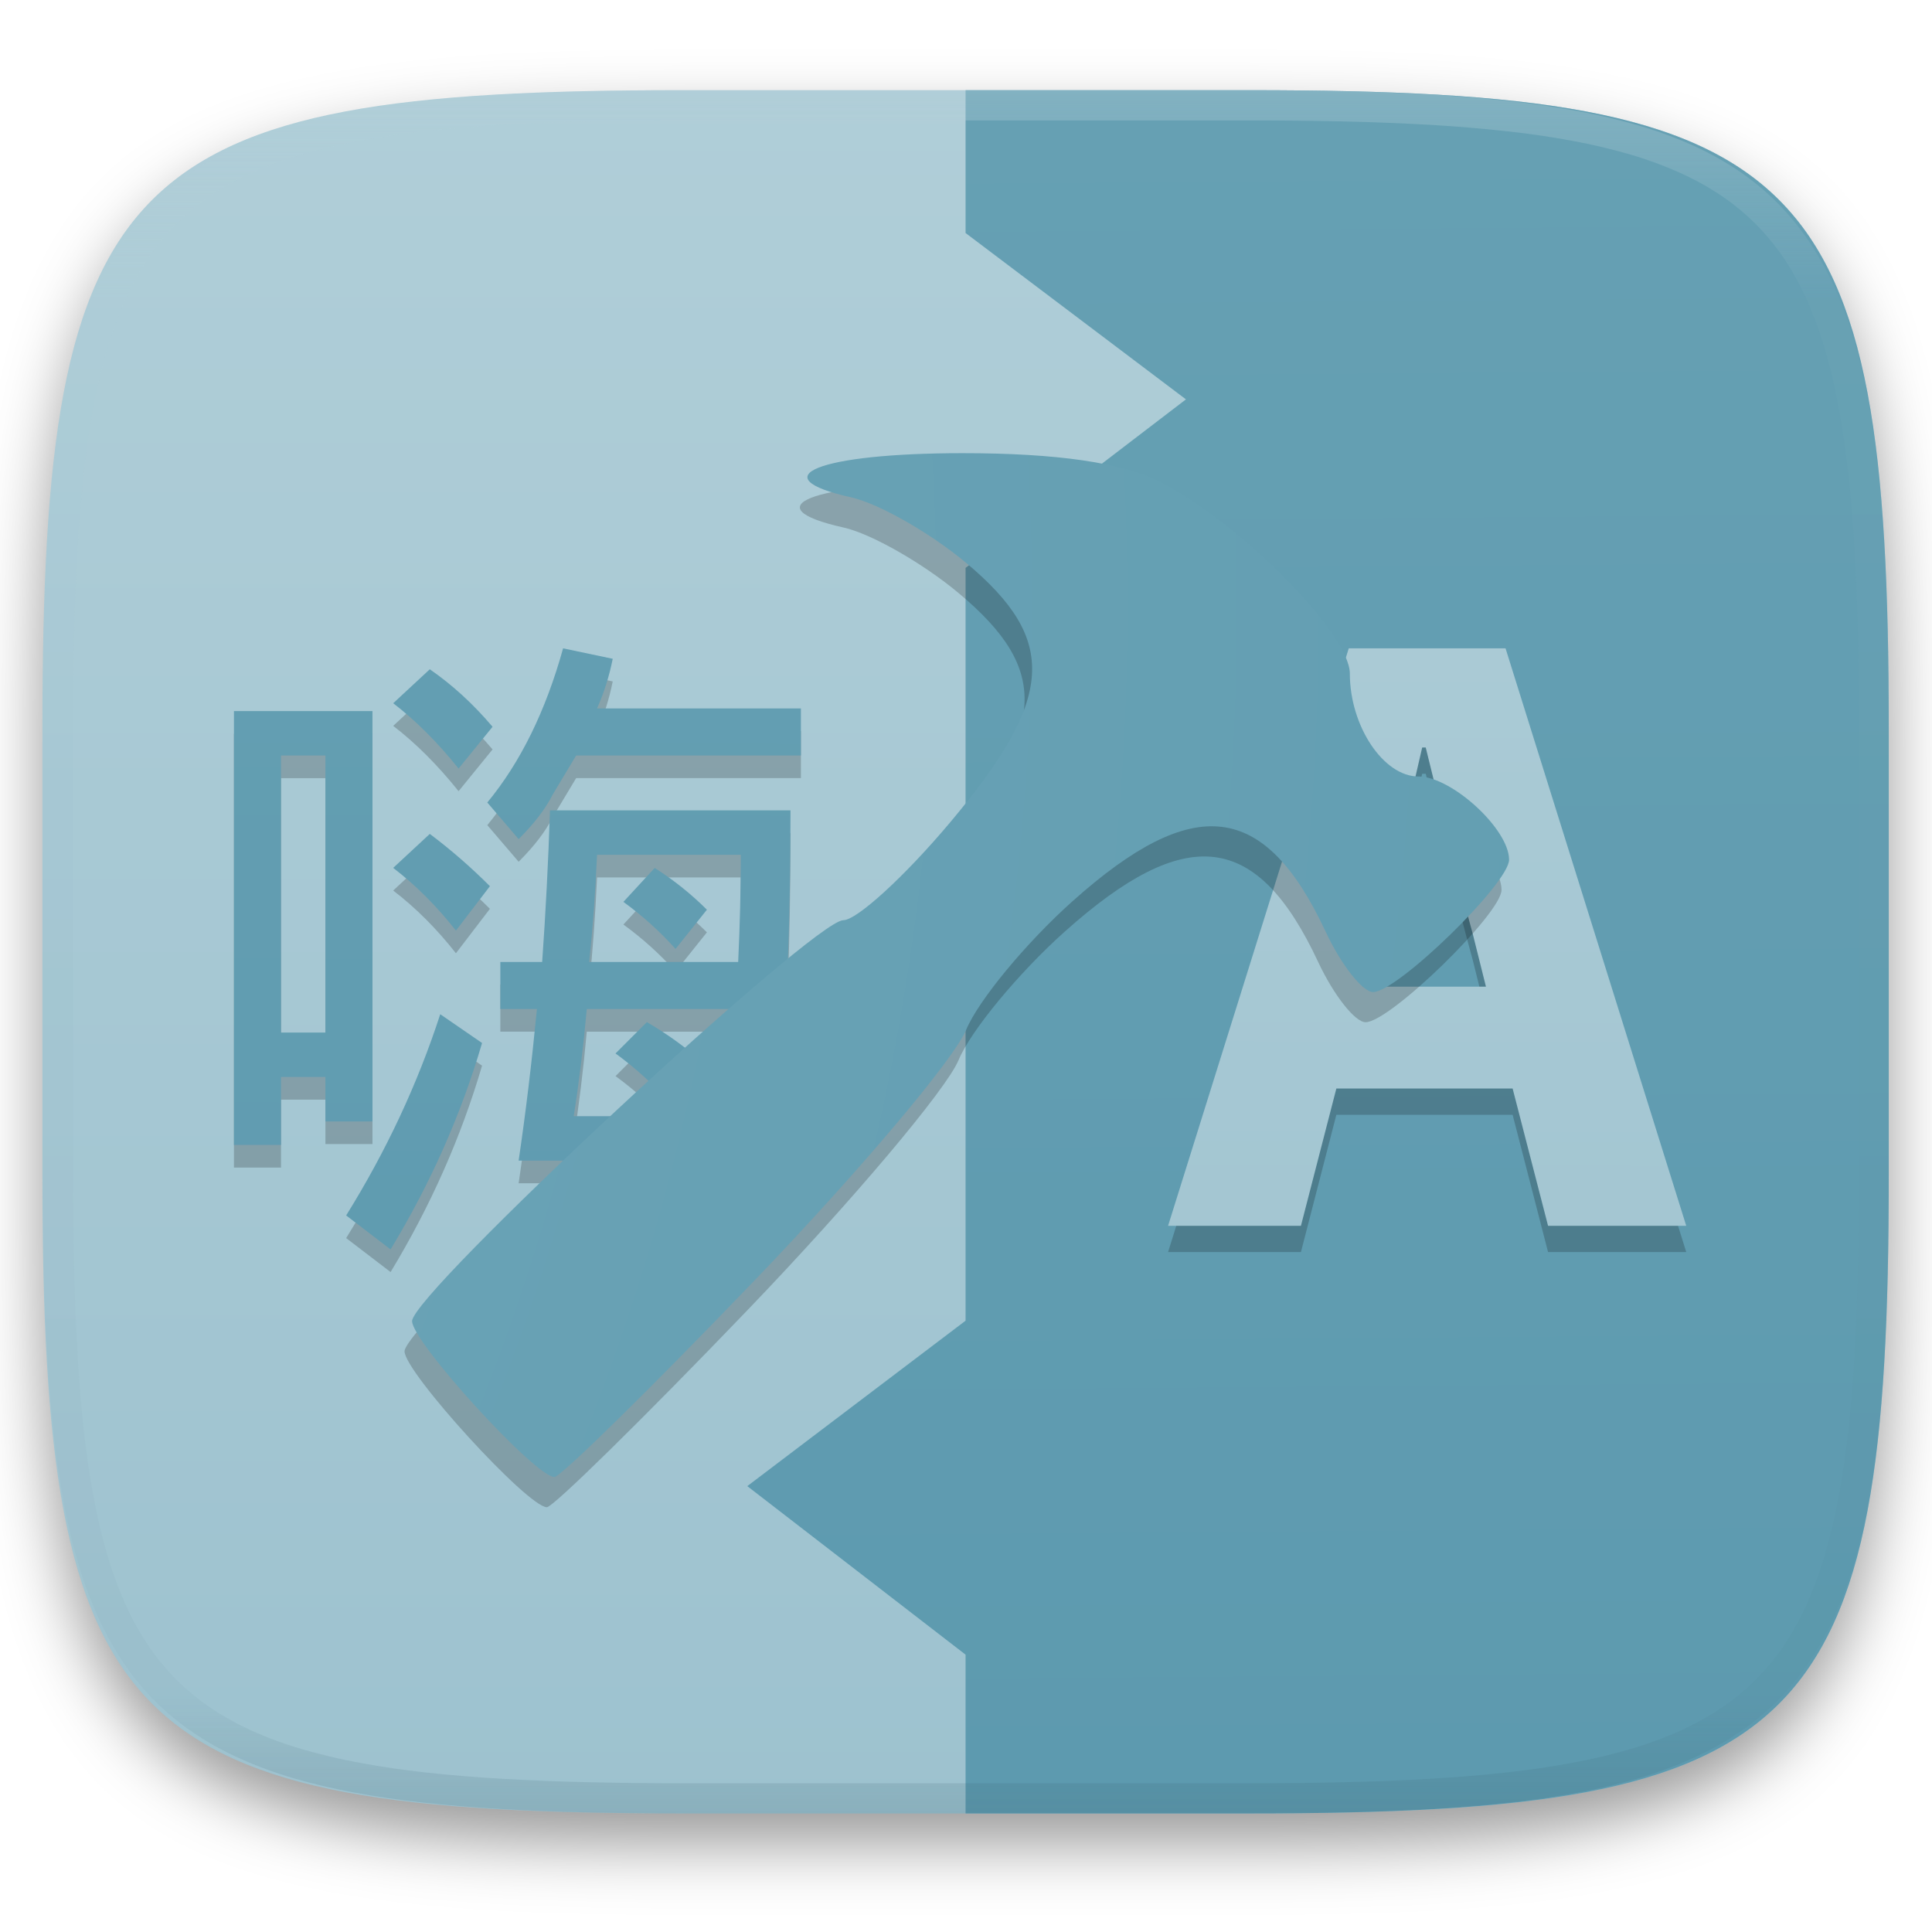
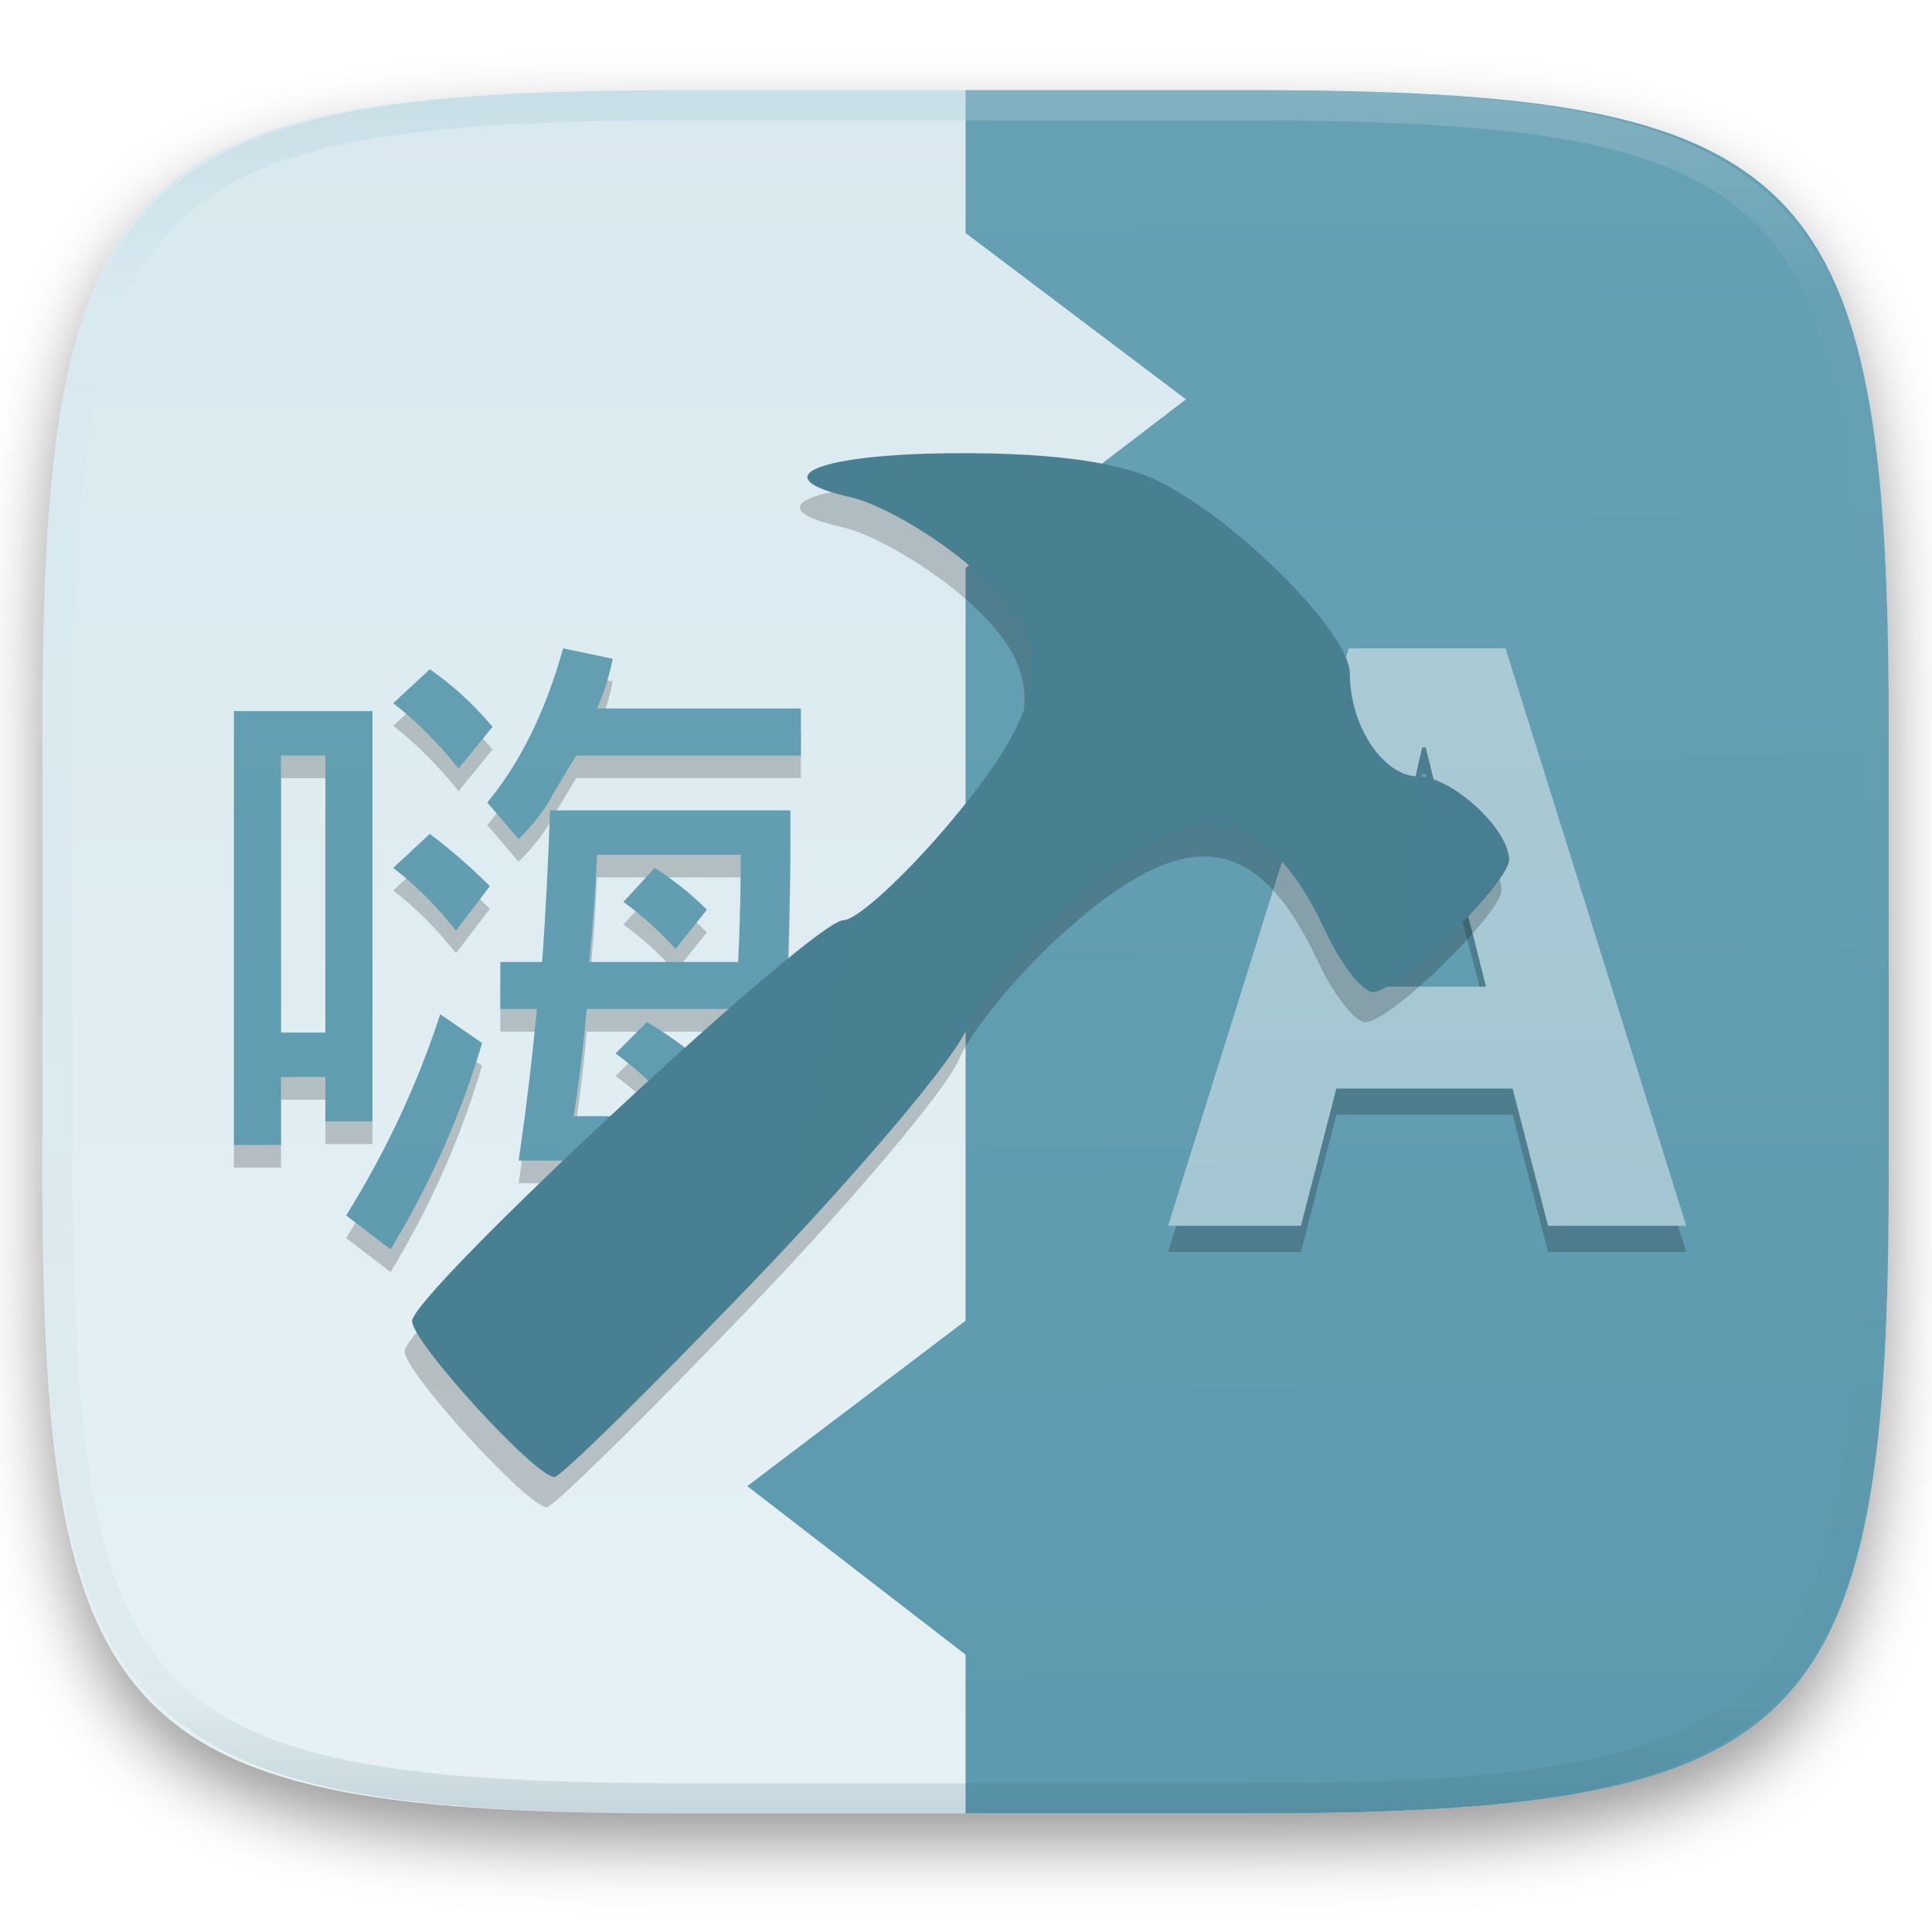
<svg xmlns="http://www.w3.org/2000/svg" style="isolation:isolate" width="256" height="256" viewBox="0 0 256 256">
  <defs>
    <filter id="2LRpIz0MpeUI4sscifTPobiUz32cPZty" width="400%" height="400%" x="-200%" y="-200%" color-interpolation-filters="sRGB" filterUnits="objectBoundingBox">
      <feGaussianBlur in="SourceGraphic" stdDeviation="4.294" />
      <feOffset dx="0" dy="4" result="pf_100_offsetBlur" />
      <feFlood flood-opacity=".4" />
      <feComposite in2="pf_100_offsetBlur" operator="in" result="pf_100_dropShadow" />
      <feBlend in="SourceGraphic" in2="pf_100_dropShadow" mode="normal" />
    </filter>
  </defs>
  <g filter="url(#2LRpIz0MpeUI4sscifTPobiUz32cPZty)">
    <linearGradient id="_lgradient_0" x1=".5" x2=".5" y1="1" y2="0" gradientTransform="matrix(244.6483,0,0,228.3384,5.619191,11.9516)" gradientUnits="userSpaceOnUse">
-       <stop offset="0%" style="stop-color:#9dc2cf" />
-       <stop offset="100%" style="stop-color:#b0ced8" />
+       <stop offset="0%" style="stop-color:#e6f1f5" />
+       <stop offset="100%" style="stop-color:#d8e9ef" />
    </linearGradient>
    <path fill="url(#_lgradient_0)" d="M 165.628 11.952 C 239.684 11.952 250.268 22.509 250.268 96.495 L 250.268 155.746 C 250.268 229.733 239.684 240.29 165.628 240.29 L 90.259 240.29 C 16.203 240.29 5.619 229.733 5.619 155.746 L 5.619 96.495 C 5.619 22.509 16.203 11.952 90.259 11.952 L 165.628 11.952 Z" />
  </g>
  <linearGradient id="_lgradient_1" x1=".187" x2=".192" y1=".005" y2=".999" gradientTransform="matrix(151.2479,0,0,228.3384,99.01961,11.9516)" gradientUnits="userSpaceOnUse">
    <stop offset="0%" style="stop-color:#66a0b3" />
    <stop offset="100%" style="stop-color:#5d9aaf" />
  </linearGradient>
  <path fill="url(#_lgradient_1)" d="M 127.943 219.25 L 99.02 196.919 L 127.943 175 L 127.943 75.25 L 157.145 52.919 L 127.943 30.875 L 127.943 11.952 L 165.628 11.952 C 239.684 11.952 250.268 22.509 250.268 96.495 L 250.268 155.746 C 250.268 229.733 239.684 240.29 165.628 240.29 L 127.943 240.29 L 127.943 219.25 Z" />
  <g opacity=".2">
    <path d="M 56.954 91.684 C 59.955 93.761 62.726 96.301 65.266 99.302 L 60.764 104.837 C 57.99 101.375 55.104 98.488 52.102 96.182 L 56.951 91.681 M 56.951 113.498 C 59.721 115.576 62.376 117.885 64.916 120.424 L 60.414 126.311 C 57.873 123.075 55.103 120.304 52.101 117.999 L 56.95 113.497 M 58.335 137.392 L 63.876 141.202 C 61.105 150.663 57.066 159.783 51.756 168.554 L 45.869 164.052 C 51.179 155.51 55.335 146.621 58.336 137.386 M 74.61 88.908 L 81.19 90.293 C 80.728 92.602 80.036 94.795 79.112 96.873 L 106.124 96.873 L 106.124 103.106 L 76.342 103.106 L 73.225 108.301 C 72.302 110.148 70.801 112.11 68.723 114.188 L 64.571 109.337 C 68.958 104.027 72.305 97.216 74.614 88.905 M 72.883 110.377 L 104.743 110.377 C 104.743 117.534 104.628 124.229 104.397 130.463 L 108.898 130.463 L 108.898 136.696 L 104.05 136.696 C 103.588 141.544 103.242 146.278 103.011 150.895 L 108.206 150.895 L 108.206 156.782 L 102.319 156.782 C 101.395 164.862 98.159 168.905 92.617 168.905 C 91.232 168.905 89.27 168.674 86.73 168.213 L 85.691 162.326 C 88.692 162.787 91.001 163.018 92.617 163.018 C 94.233 163.018 95.272 160.94 95.734 156.785 L 68.722 156.785 C 69.645 150.551 70.453 143.856 71.146 136.699 L 66.298 136.699 L 66.298 130.465 L 71.839 130.465 C 72.3 124.001 72.647 117.306 72.878 110.379 M 78.072 130.465 L 97.812 130.465 C 98.043 125.617 98.159 120.884 98.159 116.266 L 79.112 116.266 C 78.881 121.346 78.535 126.078 78.073 130.465 M 86.742 118 C 89.282 119.616 91.59 121.463 93.668 123.541 L 89.513 128.736 C 87.447 126.43 85.142 124.35 82.604 122.503 L 86.756 118.001 M 96.453 150.901 C 96.914 146.052 97.261 141.319 97.492 136.702 L 77.752 136.702 C 77.29 141.781 76.713 146.514 76.02 150.901 L 96.452 150.901 M 85.717 138.433 C 88.487 140.05 91.027 141.897 93.335 143.974 L 88.833 149.169 C 86.525 146.629 84.1 144.436 81.561 142.589 L 85.717 138.433 M 49.354 97.223 L 49.354 151.593 L 43.121 151.593 L 43.121 145.706 L 37.234 145.706 L 37.234 154.71 L 31 154.71 L 31 97.222 L 49.354 97.222 M 37.233 139.818 L 43.12 139.818 L 43.12 103.109 L 37.233 103.109 L 37.233 139.818 Z" />
  </g>
  <linearGradient id="_lgradient_2" x1="1.254" x2="1.249" y1="-.915" y2="1.947" gradientTransform="matrix(77.89848,0,0,80,31,85.90544)" gradientUnits="userSpaceOnUse">
    <stop offset="0%" style="stop-color:#66a0b3" />
    <stop offset="100%" style="stop-color:#5d9aaf" />
  </linearGradient>
  <path fill="url(#_lgradient_2)" d="M 56.954 88.684 C 59.955 90.761 62.726 93.301 65.266 96.302 L 60.764 101.837 C 57.99 98.375 55.104 95.488 52.102 93.182 L 56.951 88.681 M 56.951 110.498 C 59.721 112.576 62.376 114.885 64.916 117.424 L 60.414 123.311 C 57.873 120.075 55.103 117.304 52.101 114.999 L 56.95 110.497 M 58.335 134.392 L 63.876 138.202 C 61.105 147.663 57.066 156.783 51.756 165.554 L 45.869 161.052 C 51.179 152.51 55.335 143.621 58.336 134.386 M 74.61 85.908 L 81.19 87.293 C 80.728 89.602 80.036 91.795 79.112 93.873 L 106.124 93.873 L 106.124 100.106 L 76.342 100.106 L 73.225 105.301 C 72.302 107.148 70.801 109.11 68.723 111.188 L 64.571 106.337 C 68.958 101.027 72.305 94.216 74.614 85.905 M 72.883 107.377 L 104.743 107.377 C 104.743 114.534 104.628 121.229 104.397 127.463 L 108.898 127.463 L 108.898 133.696 L 104.05 133.696 C 103.588 138.544 103.242 143.278 103.011 147.895 L 108.206 147.895 L 108.206 153.782 L 102.319 153.782 C 101.395 161.862 98.159 165.905 92.617 165.905 C 91.232 165.905 89.27 165.674 86.73 165.213 L 85.691 159.326 C 88.692 159.787 91.001 160.018 92.617 160.018 C 94.233 160.018 95.272 157.94 95.734 153.785 L 68.722 153.785 C 69.645 147.551 70.453 140.856 71.146 133.699 L 66.298 133.699 L 66.298 127.465 L 71.839 127.465 C 72.3 121.001 72.647 114.306 72.878 107.379 M 78.072 127.465 L 97.812 127.465 C 98.043 122.617 98.159 117.884 98.159 113.266 L 79.112 113.266 C 78.881 118.346 78.535 123.078 78.073 127.465 M 86.742 115 C 89.282 116.616 91.59 118.463 93.668 120.541 L 89.513 125.736 C 87.447 123.43 85.142 121.35 82.604 119.503 L 86.756 115.001 M 96.453 147.901 C 96.914 143.052 97.261 138.319 97.492 133.702 L 77.752 133.702 C 77.29 138.781 76.713 143.514 76.02 147.901 L 96.452 147.901 M 85.717 135.433 C 88.487 137.05 91.027 138.897 93.335 140.974 L 88.833 146.169 C 86.525 143.629 84.1 141.436 81.561 139.589 L 85.717 135.433 M 49.354 94.223 L 49.354 148.593 L 43.121 148.593 L 43.121 142.706 L 37.234 142.706 L 37.234 151.71 L 31 151.71 L 31 94.222 L 49.354 94.222 M 37.233 136.818 L 43.12 136.818 L 43.12 100.109 L 37.233 100.109 L 37.233 136.818 Z" />
  <g>
    <g opacity=".2">
      <path d="M 180.584 134.218 L 182.461 127.176 C 184.574 119.548 186.569 110.628 188.447 102.529 L 188.917 102.529 C 190.912 110.51 193.024 119.547 195.137 127.176 L 196.897 134.218 L 180.584 134.218 M 205.126 165.905 L 223.436 165.905 L 199.492 89.384 L 178.719 89.384 L 154.775 165.905 L 172.38 165.905 L 177.074 147.714 L 200.43 147.714 L 205.126 165.905" />
    </g>
    <linearGradient id="_lgradient_3" x1="-.39" x2="-.385" y1="2.009" y2="-.961" gradientTransform="matrix(68.66086,0,0,76.52174,154.775,85.90544)" gradientUnits="userSpaceOnUse">
      <stop offset="0%" style="stop-color:#9dc2cf" />
      <stop offset="100%" style="stop-color:#b0ced8" />
    </linearGradient>
    <path fill="url(#_lgradient_3)" d="M 180.584 130.74 L 182.461 123.698 C 184.574 116.07 186.569 107.15 188.447 99.051 L 188.917 99.051 C 190.912 107.032 193.024 116.069 195.137 123.698 L 196.897 130.74 L 180.584 130.74 M 205.126 162.427 L 223.436 162.427 L 199.492 85.905 L 178.719 85.905 L 154.775 162.427 L 172.38 162.427 L 177.074 144.236 L 200.43 144.236 L 205.126 162.427" />
  </g>
  <g opacity=".2">
    <path d="M 99.027 173.62 C 112.813 159.269 125.409 144.348 127.018 140.463 C 128.626 136.579 134.97 128.908 141.114 123.418 C 157.197 109.046 166.58 110.174 174.655 127.449 C 176.712 131.85 179.544 135.451 180.947 135.451 C 184.157 135.451 198.961 121.041 198.961 117.916 C 198.961 113.867 191.365 106.89 186.958 106.89 C 182.311 106.89 177.861 100.217 177.861 93.249 C 177.861 87.968 163.325 73.269 152.774 67.88 C 147.747 65.312 139.09 64.048 126.537 64.048 C 107.562 64.048 99.631 67.192 111.775 69.9 C 115.424 70.713 122.291 74.627 127.035 78.597 C 139.25 88.819 138.758 96.5 124.826 113.055 C 118.866 120.137 112.53 125.931 110.744 125.931 C 106.796 125.931 53.604 175.385 53.604 179.056 C 53.604 181.828 69.934 199.714 72.464 199.714 C 73.288 199.714 85.241 187.972 99.027 173.62 L 99.027 173.62 Z" />
  </g>
  <radialGradient id="_rgradient_0" cx=".5" cy=".5" r="12.672" fx=".061" fy="2.387" gradientTransform="matrix(0,135.666,-145.357,0,54.60387,60.04837)" gradientUnits="userSpaceOnUse">
-     <stop offset="0%" style="stop-color:#77abbc" />
-     <stop offset="26.238%" style="stop-color:#619db1" />
-     <stop offset="70.495%" style="stop-color:#518fa4" />
-     <stop offset="100%" style="stop-color:#4e8a9e" />
+     <stop offset="0%" style="stop-color:#498194" />
+     <stop offset="100%" style="stop-color:#437687" />
  </radialGradient>
  <path fill="url(#_rgradient_0)" d="M 100.027 169.62 C 113.813 155.269 126.409 140.348 128.018 136.463 C 129.626 132.579 135.97 124.908 142.114 119.418 C 158.197 105.046 167.58 106.174 175.655 123.449 C 177.712 127.85 180.544 131.451 181.947 131.451 C 185.157 131.451 199.961 117.041 199.961 113.916 C 199.961 109.867 192.365 102.89 187.958 102.89 C 183.311 102.89 178.861 96.217 178.861 89.249 C 178.861 83.968 164.325 69.269 153.774 63.88 C 148.747 61.312 140.09 60.048 127.537 60.048 C 108.562 60.048 100.631 63.192 112.775 65.9 C 116.424 66.713 123.291 70.627 128.035 74.597 C 140.25 84.819 139.758 92.5 125.826 109.055 C 119.866 116.137 113.53 121.931 111.744 121.931 C 107.796 121.931 54.604 171.385 54.604 175.056 C 54.604 177.828 70.934 195.714 73.464 195.714 C 74.288 195.714 86.241 183.972 100.027 169.62 L 100.027 169.62 Z" />
  <g opacity=".4">
    <linearGradient id="_lgradient_4" x1=".517" x2=".517" y1="0" y2="1" gradientTransform="matrix(244.65,0,0,228.34,5.68,11.95)" gradientUnits="userSpaceOnUse">
      <stop offset="0%" style="stop-color:#b0ced8" />
      <stop offset="12.5%" stop-opacity=".098" style="stop-color:#b0ced8" />
      <stop offset="92.5%" stop-opacity=".098" style="stop-color:#365f6d" />
      <stop offset="100%" stop-opacity=".498" style="stop-color:#365f6d" />
    </linearGradient>
    <path fill="url(#_lgradient_4)" fill-rule="evenodd" d="M 165.068 11.951 C 169.396 11.941 173.724 11.991 178.052 12.089 C 181.927 12.167 185.803 12.315 189.678 12.541 C 193.131 12.737 196.583 13.022 200.026 13.395 C 203.085 13.73 206.144 14.181 209.174 14.741 C 211.889 15.243 214.574 15.881 217.22 16.657 C 219.62 17.355 221.971 18.219 224.243 19.241 C 226.358 20.184 228.384 21.304 230.302 22.591 C 232.142 23.829 233.863 25.244 235.437 26.806 C 237.001 28.378 238.417 30.088 239.656 31.925 C 240.945 33.841 242.066 35.865 243.02 37.967 C 244.043 40.247 244.909 42.585 245.617 44.972 C 246.394 47.615 247.034 50.297 247.535 53.009 C 248.096 56.035 248.548 59.081 248.883 62.136 C 249.257 65.575 249.542 69.014 249.739 72.462 C 249.965 76.323 250.112 80.194 250.201 84.055 C 250.289 88.378 250.339 92.701 250.329 97.014 L 250.329 155.226 C 250.339 159.549 250.289 163.862 250.201 168.185 C 250.112 172.056 249.965 175.917 249.739 179.778 C 249.542 183.226 249.257 186.675 248.883 190.104 C 248.548 193.159 248.096 196.215 247.535 199.241 C 247.034 201.943 246.394 204.625 245.617 207.268 C 244.909 209.655 244.043 212.003 243.02 214.273 C 242.066 216.385 240.945 218.399 239.656 220.315 C 238.417 222.152 237.001 223.872 235.437 225.434 C 233.863 226.996 232.142 228.411 230.302 229.649 C 228.384 230.936 226.358 232.056 224.243 232.999 C 221.971 234.021 219.62 234.885 217.22 235.593 C 214.574 236.369 211.889 237.007 209.174 237.499 C 206.144 238.068 203.085 238.51 200.026 238.845 C 196.583 239.218 193.131 239.503 189.678 239.699 C 185.803 239.925 181.927 240.073 178.052 240.161 C 173.724 240.249 169.396 240.299 165.068 240.289 L 90.942 240.289 C 86.614 240.299 82.286 240.249 77.958 240.161 C 74.083 240.073 70.207 239.925 66.332 239.699 C 62.879 239.503 59.427 239.218 55.984 238.845 C 52.925 238.51 49.866 238.068 46.836 237.499 C 44.121 237.007 41.436 236.369 38.79 235.593 C 36.39 234.885 34.039 234.021 31.767 232.999 C 29.652 232.056 27.626 230.936 25.708 229.649 C 23.868 228.411 22.147 226.996 20.573 225.434 C 19.009 223.872 17.593 222.152 16.354 220.315 C 15.065 218.399 13.944 216.385 12.99 214.273 C 11.967 212.003 11.101 209.655 10.393 207.268 C 9.616 204.625 8.976 201.943 8.475 199.241 C 7.914 196.215 7.462 193.159 7.127 190.104 C 6.753 186.675 6.468 183.226 6.271 179.778 C 6.045 175.917 5.898 172.056 5.809 168.185 C 5.721 163.862 5.671 159.549 5.681 155.226 L 5.681 97.014 C 5.671 92.701 5.721 88.378 5.809 84.055 C 5.898 80.194 6.045 76.323 6.271 72.462 C 6.468 69.014 6.753 65.575 7.127 62.136 C 7.462 59.081 7.914 56.035 8.475 53.009 C 8.976 50.297 9.616 47.615 10.393 44.972 C 11.101 42.585 11.967 40.247 12.99 37.967 C 13.944 35.865 15.065 33.841 16.354 31.925 C 17.593 30.088 19.009 28.378 20.573 26.806 C 22.147 25.244 23.868 23.829 25.708 22.591 C 27.626 21.304 29.652 20.184 31.767 19.241 C 34.039 18.219 36.39 17.355 38.79 16.657 C 41.436 15.881 44.121 15.243 46.836 14.741 C 49.866 14.181 52.925 13.73 55.984 13.395 C 59.427 13.022 62.879 12.737 66.332 12.541 C 70.207 12.315 74.083 12.167 77.958 12.089 C 82.286 11.991 86.614 11.941 90.942 11.951 L 165.068 11.951 Z M 165.078 15.96 C 169.376 15.95 173.675 15.999 177.973 16.087 C 181.8 16.176 185.626 16.323 189.452 16.539 C 192.836 16.736 196.219 17.011 199.583 17.384 C 202.554 17.699 205.515 18.131 208.446 18.681 C 211.023 19.153 213.58 19.762 216.099 20.499 C 218.322 21.147 220.495 21.953 222.6 22.896 C 224.509 23.751 226.338 24.763 228.069 25.922 C 229.692 27.013 231.207 28.26 232.594 29.646 C 233.981 31.031 235.23 32.544 236.332 34.165 C 237.492 35.894 238.506 37.712 239.361 39.608 C 240.306 41.72 241.112 43.892 241.761 46.102 C 242.509 48.617 243.109 51.162 243.591 53.736 C 244.132 56.664 244.565 59.611 244.889 62.578 C 245.263 65.938 245.539 69.308 245.735 72.688 C 245.952 76.51 246.109 80.322 246.188 84.144 C 246.276 88.437 246.325 92.721 246.325 97.014 C 246.325 97.014 246.325 97.014 246.325 97.014 L 246.325 155.226 C 246.325 155.226 246.325 155.226 246.325 155.226 C 246.325 159.519 246.276 163.803 246.188 168.096 C 246.109 171.918 245.952 175.74 245.735 179.552 C 245.539 182.932 245.263 186.302 244.889 189.672 C 244.565 192.629 244.132 195.576 243.591 198.504 C 243.109 201.078 242.509 203.623 241.761 206.138 C 241.112 208.358 240.306 210.52 239.361 212.632 C 238.506 214.528 237.492 216.356 236.332 218.075 C 235.23 219.706 233.981 221.219 232.594 222.604 C 231.207 223.98 229.692 225.227 228.069 226.318 C 226.338 227.477 224.509 228.489 222.6 229.344 C 220.495 230.297 218.322 231.093 216.099 231.741 C 213.58 232.478 211.023 233.087 208.446 233.559 C 205.515 234.109 202.554 234.541 199.583 234.865 C 196.219 235.229 192.836 235.514 189.452 235.701 C 185.626 235.917 181.8 236.074 177.973 236.153 C 173.675 236.251 169.376 236.29 165.078 236.29 C 165.078 236.29 165.078 236.29 165.068 236.29 L 90.942 236.29 C 90.932 236.29 90.932 236.29 90.932 236.29 C 86.634 236.29 82.335 236.251 78.037 236.153 C 74.21 236.074 70.384 235.917 66.558 235.701 C 63.174 235.514 59.791 235.229 56.427 234.865 C 53.456 234.541 50.495 234.109 47.564 233.559 C 44.987 233.087 42.43 232.478 39.911 231.741 C 37.688 231.093 35.515 230.297 33.41 229.344 C 31.501 228.489 29.672 227.477 27.941 226.318 C 26.318 225.227 24.803 223.98 23.416 222.604 C 22.029 221.219 20.78 219.706 19.678 218.075 C 18.518 216.356 17.504 214.528 16.649 212.632 C 15.704 210.52 14.898 208.358 14.249 206.138 C 13.501 203.623 12.901 201.078 12.419 198.504 C 11.878 195.576 11.445 192.629 11.121 189.672 C 10.747 186.302 10.472 182.932 10.275 179.552 C 10.058 175.74 9.901 171.918 9.822 168.096 C 9.734 163.803 9.685 159.519 9.685 155.226 C 9.685 155.226 9.685 155.226 9.685 155.226 L 9.685 97.014 C 9.685 97.014 9.685 97.014 9.685 97.014 C 9.685 92.721 9.734 88.437 9.822 84.144 C 9.901 80.322 10.058 76.51 10.275 72.688 C 10.472 69.308 10.747 65.938 11.121 62.578 C 11.445 59.611 11.878 56.664 12.419 53.736 C 12.901 51.162 13.501 48.617 14.249 46.102 C 14.898 43.892 15.704 41.72 16.649 39.608 C 17.504 37.712 18.518 35.894 19.678 34.165 C 20.78 32.544 22.029 31.031 23.416 29.646 C 24.803 28.26 26.318 27.013 27.941 25.922 C 29.672 24.763 31.501 23.751 33.41 22.896 C 35.515 21.953 37.688 21.147 39.911 20.499 C 42.43 19.762 44.987 19.153 47.564 18.681 C 50.495 18.131 53.456 17.699 56.427 17.384 C 59.791 17.011 63.174 16.736 66.558 16.539 C 70.384 16.323 74.21 16.176 78.037 16.087 C 82.335 15.999 86.634 15.95 90.932 15.96 C 90.932 15.96 90.932 15.96 90.942 15.96 L 165.068 15.96 C 165.078 15.96 165.078 15.96 165.078 15.96 Z" />
  </g>
</svg>
